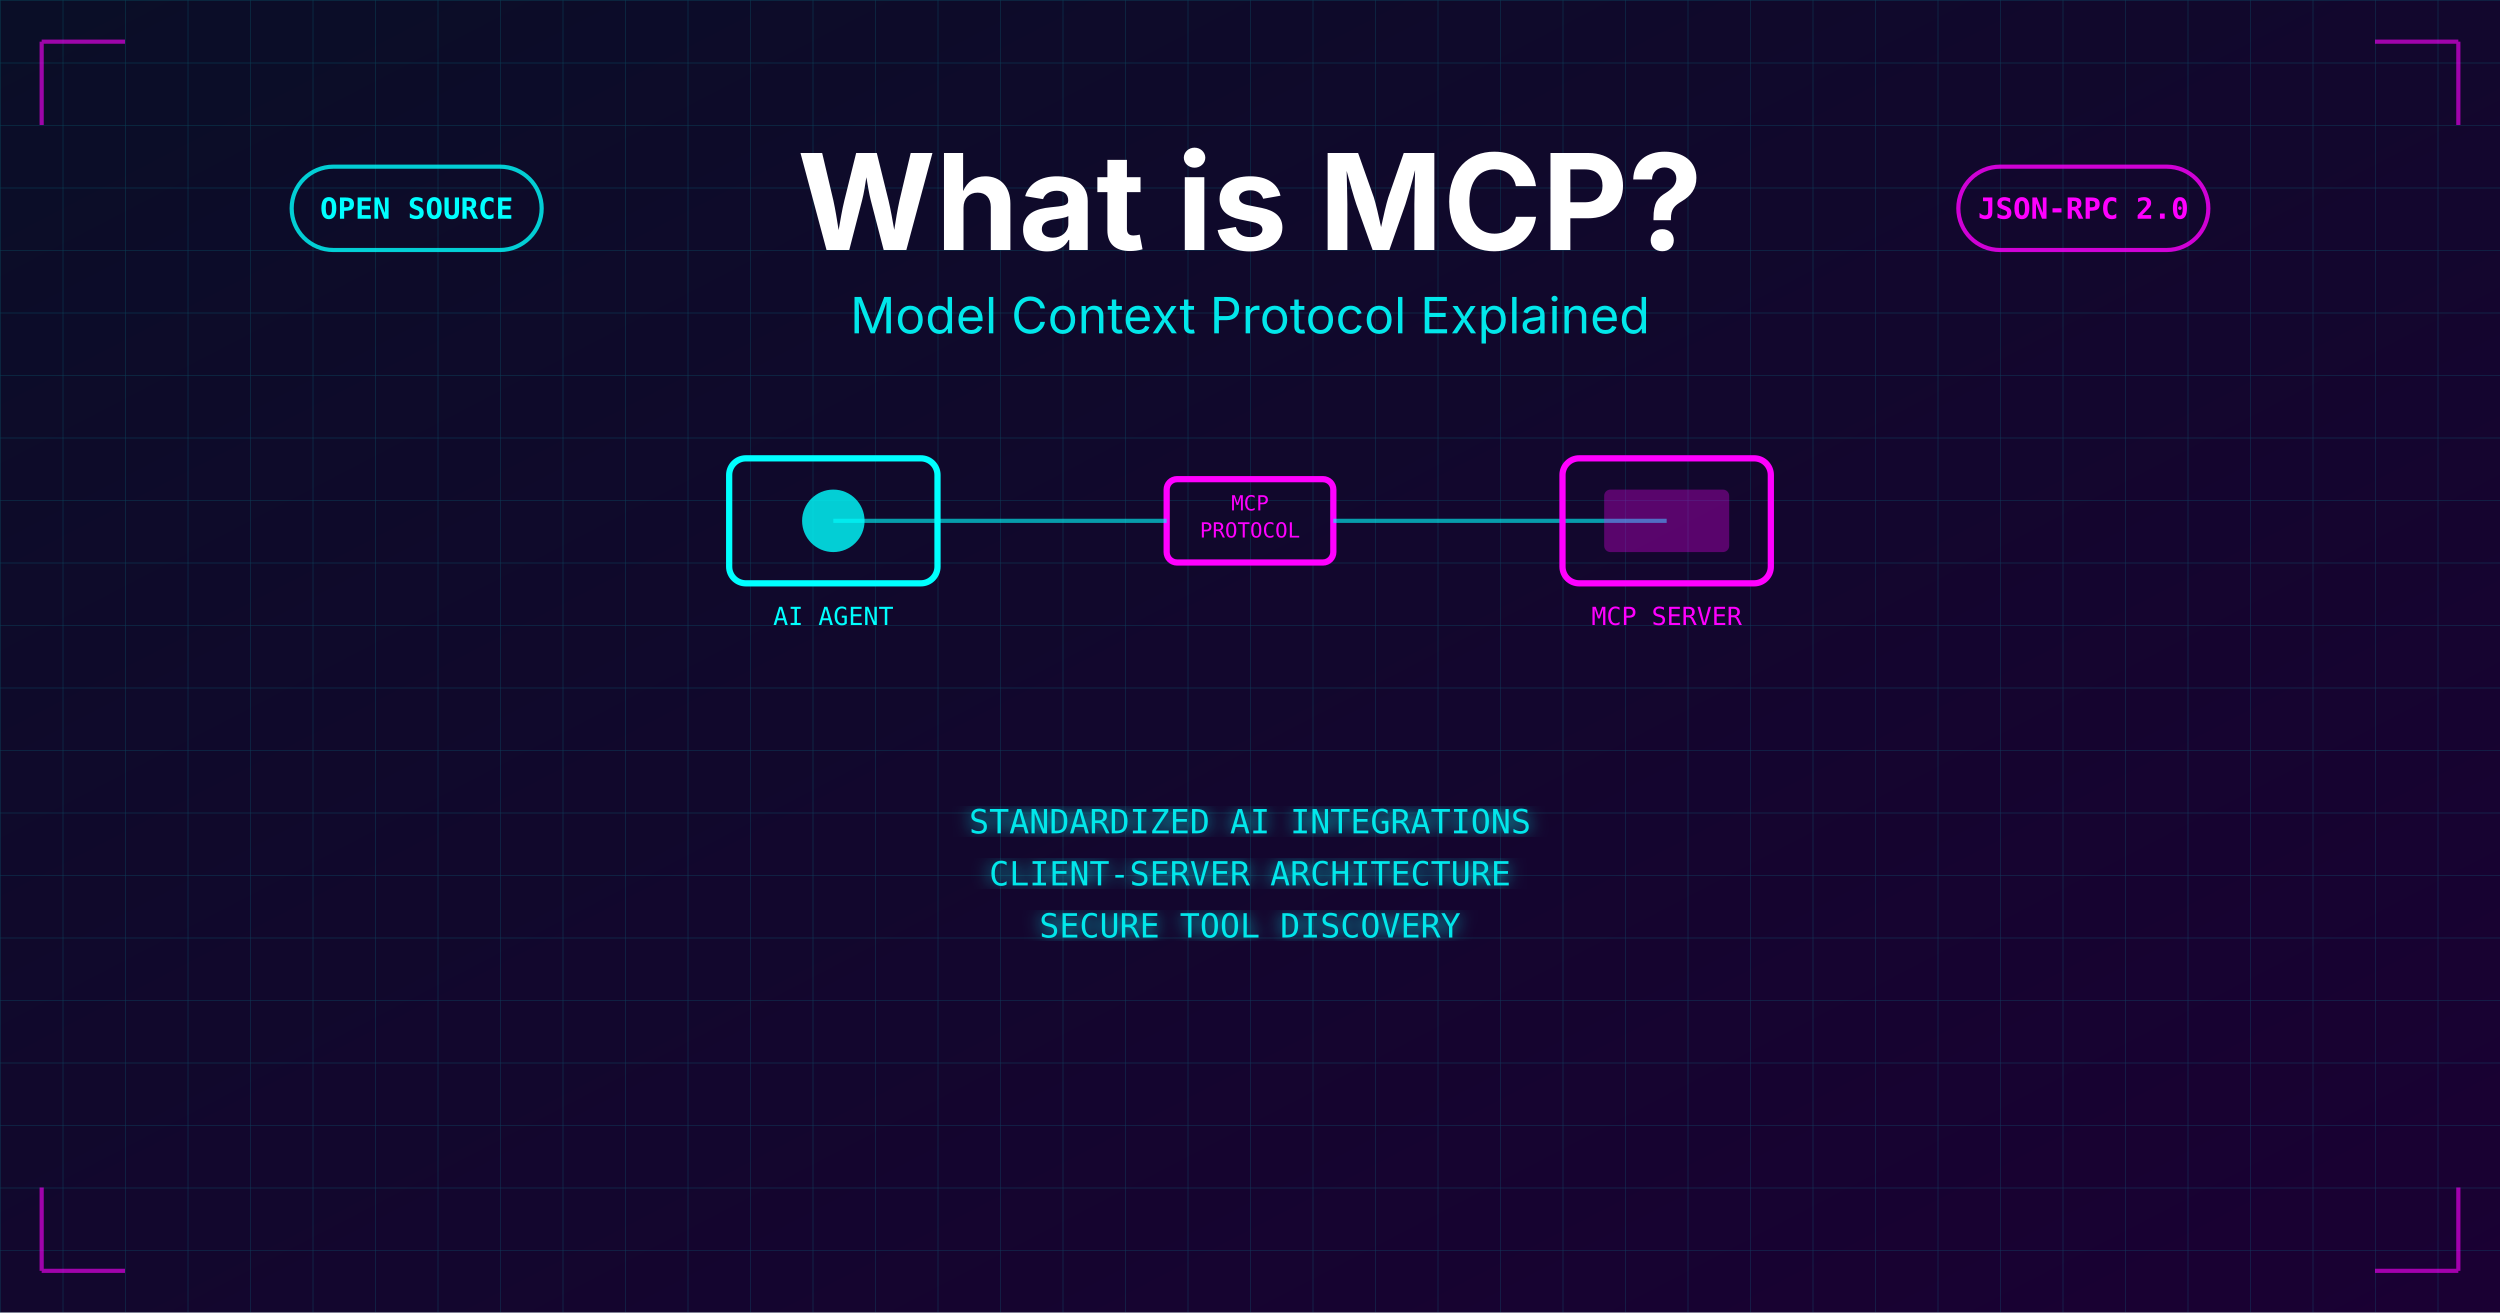
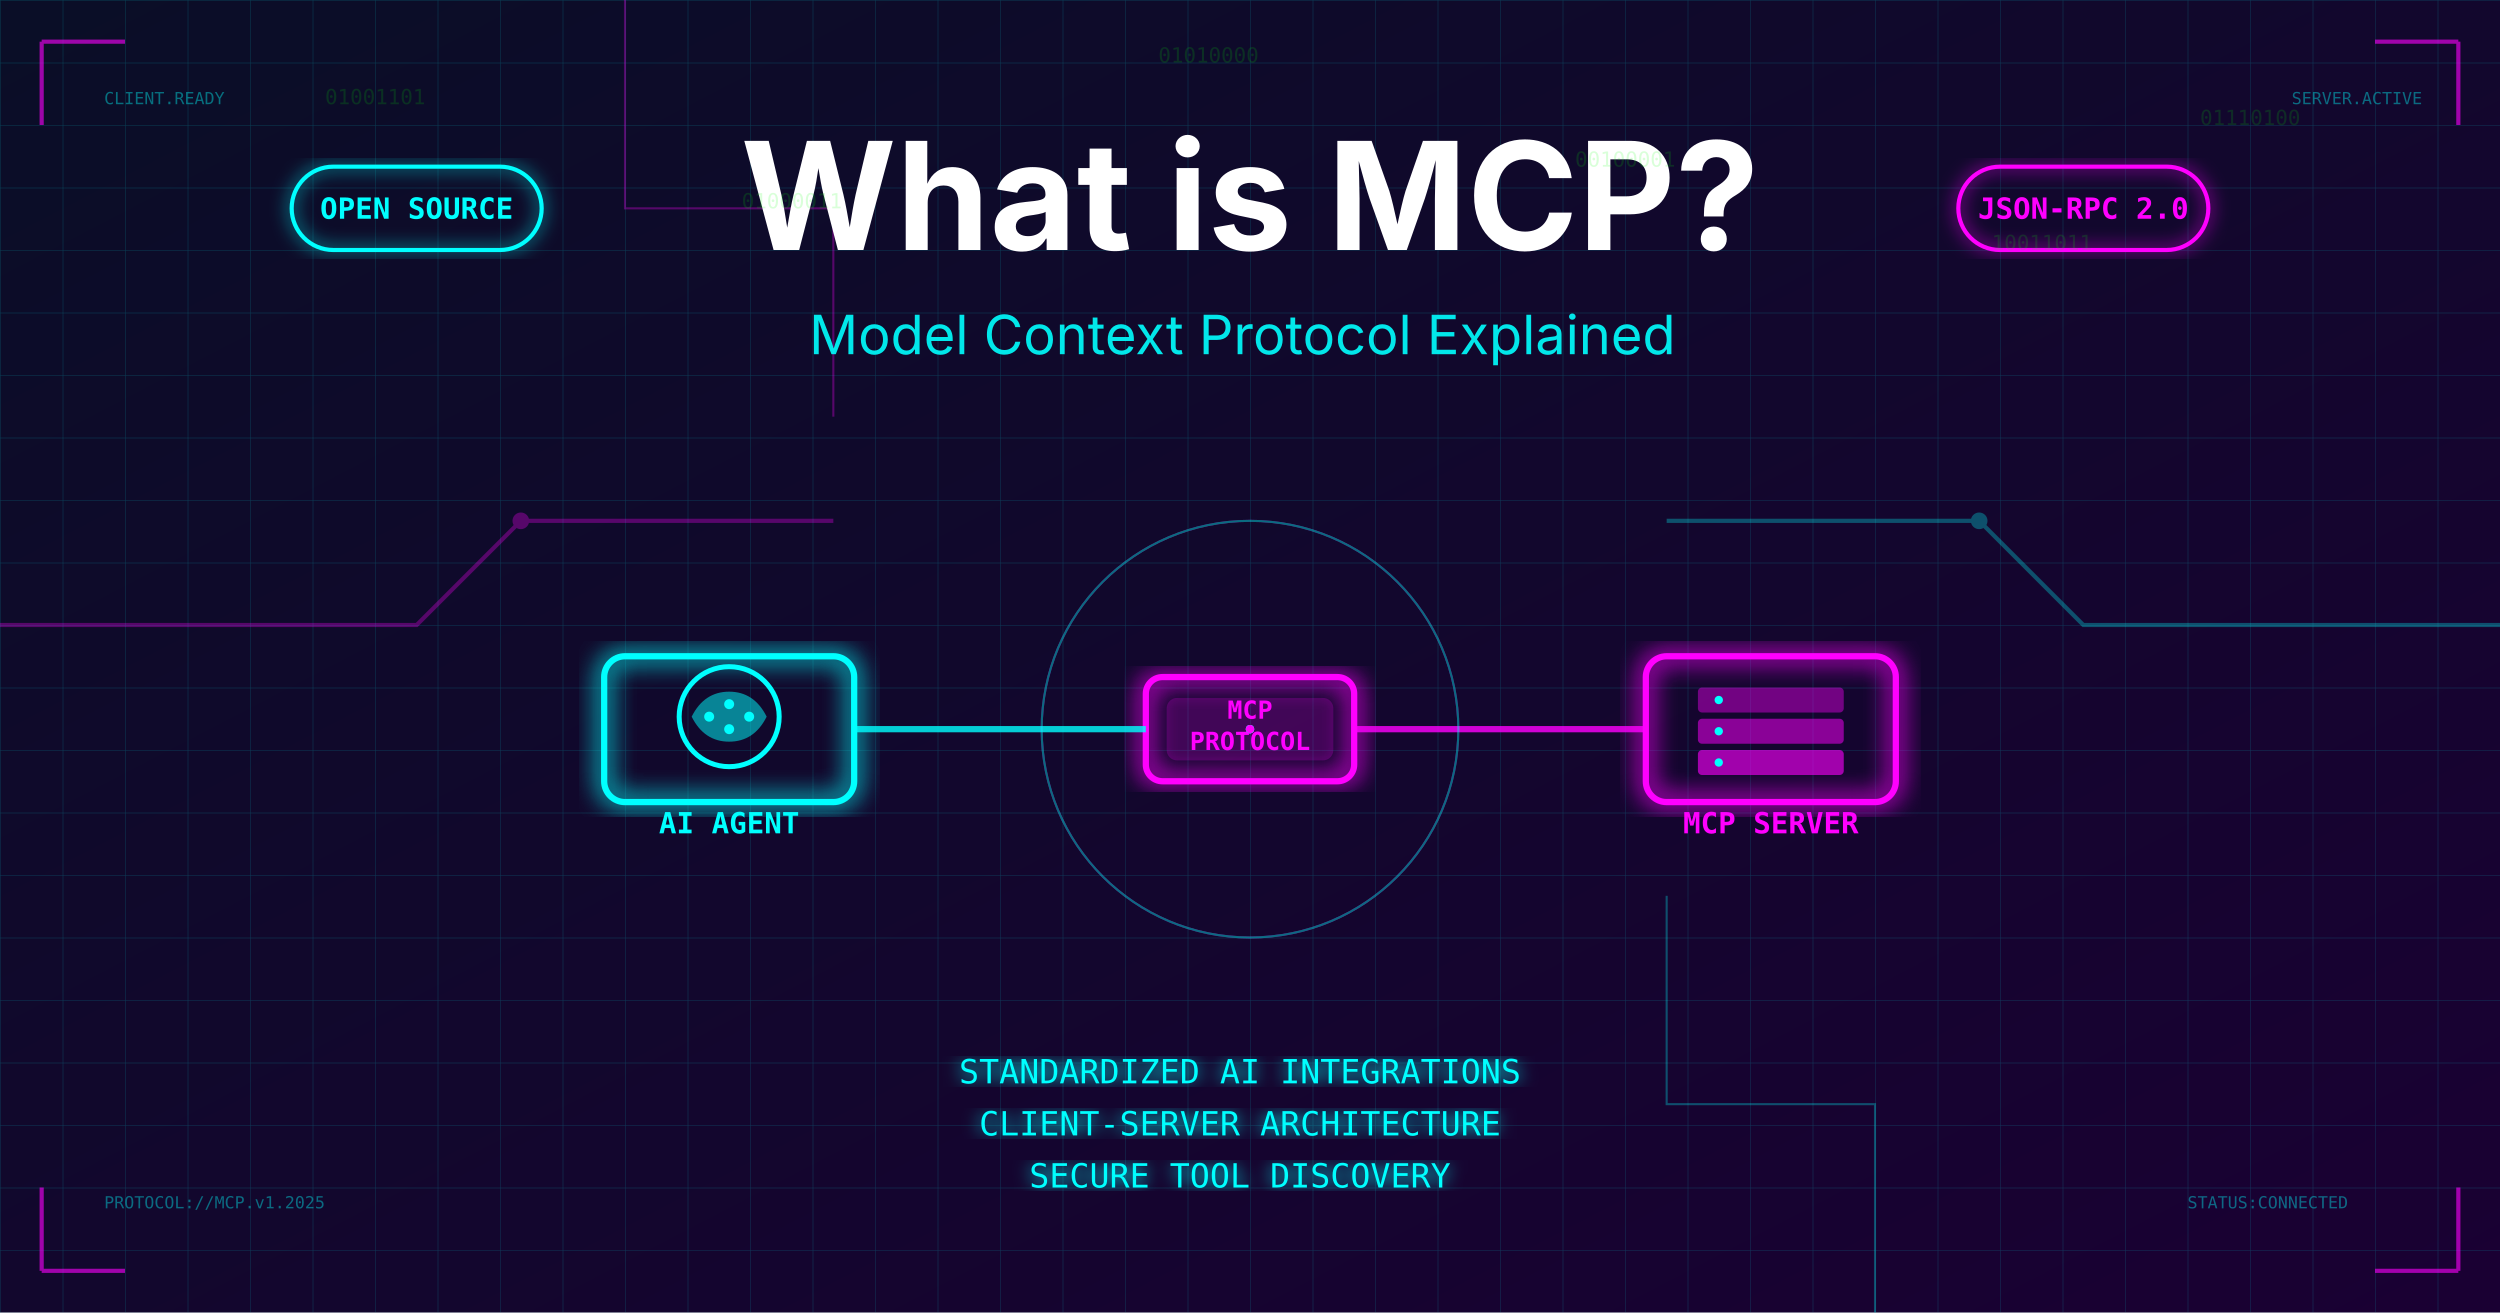
<svg xmlns="http://www.w3.org/2000/svg" width="1200" height="630" viewBox="0 0 1200 630">
  <defs>
    <linearGradient id="dark-gradient" x1="0%" y1="0%" x2="100%" y2="100%">
      <stop offset="0%" style="stop-color:#0a0e27;stop-opacity:1" />
      <stop offset="100%" style="stop-color:#1a0033;stop-opacity:1" />
    </linearGradient>
    <filter id="neon-glow">
      <feGaussianBlur stdDeviation="4" result="coloredBlur" />
      <feMerge>
        <feMergeNode in="coloredBlur" />
        <feMergeNode in="SourceGraphic" />
      </feMerge>
    </filter>
+     <filter id="strong-glow">
+       <feGaussianBlur stdDeviation="6" result="coloredBlur" />
+       <feMerge>
+         <feMergeNode in="coloredBlur" />
+         <feMergeNode in="coloredBlur" />
+         <feMergeNode in="SourceGraphic" />
+       </feMerge>
+     </filter>
    <pattern id="cyber-grid" width="30" height="30" patternUnits="userSpaceOnUse">
      <path d="M 30 0 L 0 0 0 30" fill="none" stroke="#00ffff" stroke-width="0.5" opacity="0.2" />
    </pattern>
  </defs>
  <rect width="1200" height="630" fill="url(#dark-gradient)" />
  <rect width="1200" height="630" fill="url(#cyber-grid)" />
-   <g transform="translate(600, 250)">
-     <g transform="translate(-200, 0)">
-       <rect x="-50" y="-30" width="100" height="60" rx="8" fill="none" stroke="#00ffff" stroke-width="3" />
-       <circle cx="0" cy="0" r="15" fill="#00ffff" opacity="0.8" />
-       <text x="0" y="50" font-family="monospace" font-size="12" fill="#00ffff" text-anchor="middle">AI AGENT</text>
+   <g opacity="0.3">
+     <path d="M 0 300 L 200 300 L 250 250 L 400 250" stroke="#ff00ff" stroke-width="2" fill="none">
+       <animate attributeName="opacity" values="0.3;0.6;0.3" dur="3s" repeatCount="indefinite" />
+     </path>
+     <path d="M 1200 300 L 1000 300 L 950 250 L 800 250" stroke="#00ffff" stroke-width="2" fill="none">
+       <animate attributeName="opacity" values="0.3;0.6;0.3" dur="3s" begin="1.5s" repeatCount="indefinite" />
+     </path>
+     <path d="M 300 0 L 300 100 L 400 100 L 400 200" stroke="#ff00ff" stroke-width="1" fill="none" />
+     <path d="M 900 630 L 900 530 L 800 530 L 800 430" stroke="#00ffff" stroke-width="1" fill="none" />
+     <circle cx="250" cy="250" r="4" fill="#ff00ff">
+       <animate attributeName="r" values="4;6;4" dur="2s" repeatCount="indefinite" />
+     </circle>
+     <circle cx="950" cy="250" r="4" fill="#00ffff">
+       <animate attributeName="r" values="4;6;4" dur="2s" begin="1s" repeatCount="indefinite" />
+     </circle>
+   </g>
+   <g transform="translate(600, 350)">
+     <g transform="translate(-250, 0)">
+       <rect x="-60" y="-35" width="120" height="70" rx="10" fill="none" stroke="#00ffff" stroke-width="3" filter="url(#strong-glow)">
+         <animate attributeName="stroke-opacity" values="0.7;1;0.7" dur="2s" repeatCount="indefinite" />
+       </rect>
+       <g transform="scale(1.2)">
+         <circle cx="0" cy="-5" r="20" fill="none" stroke="#00ffff" stroke-width="2" />
+         <path d="M -15 -5 Q -10 -15 0 -15 Q 10 -15 15 -5 Q 10 5 0 5 Q -10 5 -15 -5" fill="#00ffff" opacity="0.5">
+           <animate attributeName="opacity" values="0.3;0.7;0.3" dur="2s" repeatCount="indefinite" />
+         </path>
+         <circle cx="-8" cy="-5" r="2" fill="#00ffff" />
+         <circle cx="8" cy="-5" r="2" fill="#00ffff" />
+         <circle cx="0" cy="-10" r="2" fill="#00ffff" />
+         <circle cx="0" cy="0" r="2" fill="#00ffff" />
+       </g>
+       <text x="0" y="50" font-family="monospace" font-size="14" fill="#00ffff" text-anchor="middle" font-weight="bold">AI AGENT</text>
    </g>
    <g transform="translate(0, 0)">
-       <rect x="-40" y="-20" width="80" height="40" rx="5" fill="none" stroke="#ff00ff" stroke-width="3" />
-       <text x="0" y="-5" font-family="monospace" font-size="10" fill="#ff00ff" text-anchor="middle">MCP</text>
-       <text x="0" y="8" font-family="monospace" font-size="10" fill="#ff00ff" text-anchor="middle">PROTOCOL</text>
-       <g opacity="0.6">
-         <line x1="-40" y1="0" x2="-200" y2="0" stroke="#00ffff" stroke-width="2" />
-         <line x1="40" y1="0" x2="200" y2="0" stroke="#00ffff" stroke-width="2" />
+       <rect x="-50" y="-25" width="100" height="50" rx="8" fill="none" stroke="#ff00ff" stroke-width="3" filter="url(#strong-glow)" />
+       <rect x="-40" y="-15" width="80" height="30" rx="5" fill="#ff00ff" opacity="0.2">
+         <animate attributeName="opacity" values="0.1;0.3;0.1" dur="2s" repeatCount="indefinite" />
+       </rect>
+       <text x="0" y="-5" font-family="monospace" font-size="12" fill="#ff00ff" text-anchor="middle" font-weight="bold">MCP</text>
+       <text x="0" y="10" font-family="monospace" font-size="12" fill="#ff00ff" text-anchor="middle" font-weight="bold">PROTOCOL</text>
+       <g>
+         <circle r="2" fill="#00ffff">
+           <animate attributeName="cx" values="-250;0" dur="2s" repeatCount="indefinite" />
+           <animate attributeName="opacity" values="0;1;0" dur="2s" repeatCount="indefinite" />
+         </circle>
+         <circle r="2" fill="#ff00ff">
+           <animate attributeName="cx" values="0;250" dur="2s" repeatCount="indefinite" />
+           <animate attributeName="opacity" values="0;1;0" dur="2s" repeatCount="indefinite" />
+         </circle>
+         <circle r="2" fill="#00ffff">
+           <animate attributeName="cx" values="-250;0" dur="2s" begin="0.5s" repeatCount="indefinite" />
+           <animate attributeName="opacity" values="0;1;0" dur="2s" begin="0.5s" repeatCount="indefinite" />
+         </circle>
+         <circle r="2" fill="#ff00ff">
+           <animate attributeName="cx" values="0;250" dur="2s" begin="0.5s" repeatCount="indefinite" />
+           <animate attributeName="opacity" values="0;1;0" dur="2s" begin="0.5s" repeatCount="indefinite" />
+         </circle>
+       </g>
+       <g>
+         <line x1="-50" y1="0" x2="-190" y2="0" stroke="#00ffff" stroke-width="3" opacity="0.8">
+           <animate attributeName="stroke-dasharray" values="0 200;200 0" dur="2s" repeatCount="indefinite" />
+         </line>
+         <line x1="50" y1="0" x2="190" y2="0" stroke="#ff00ff" stroke-width="3" opacity="0.8">
+           <animate attributeName="stroke-dasharray" values="0 200;200 0" dur="2s" repeatCount="indefinite" />
+         </line>
      </g>
    </g>
-     <g transform="translate(200, 0)">
-       <rect x="-50" y="-30" width="100" height="60" rx="8" fill="none" stroke="#ff00ff" stroke-width="3" />
-       <rect x="-30" y="-15" width="60" height="30" rx="3" fill="#ff00ff" opacity="0.3" />
-       <text x="0" y="50" font-family="monospace" font-size="12" fill="#ff00ff" text-anchor="middle">MCP SERVER</text>
+     <g transform="translate(250, 0)">
+       <rect x="-60" y="-35" width="120" height="70" rx="10" fill="none" stroke="#ff00ff" stroke-width="3" filter="url(#strong-glow)">
+         <animate attributeName="stroke-opacity" values="0.7;1;0.7" dur="2s" begin="0.5s" repeatCount="indefinite" />
+       </rect>
+       <g>
+         <rect x="-35" y="-20" width="70" height="12" rx="2" fill="#ff00ff" opacity="0.4" />
+         <rect x="-35" y="-5" width="70" height="12" rx="2" fill="#ff00ff" opacity="0.5" />
+         <rect x="-35" y="10" width="70" height="12" rx="2" fill="#ff00ff" opacity="0.6" />
+         <circle cx="-25" cy="-14" r="2" fill="#00ffff">
+           <animate attributeName="opacity" values="0.3;1;0.3" dur="1s" repeatCount="indefinite" />
+         </circle>
+         <circle cx="-25" cy="1" r="2" fill="#00ffff">
+           <animate attributeName="opacity" values="0.3;1;0.3" dur="1s" begin="0.3s" repeatCount="indefinite" />
+         </circle>
+         <circle cx="-25" cy="16" r="2" fill="#00ffff">
+           <animate attributeName="opacity" values="0.3;1;0.3" dur="1s" begin="0.6s" repeatCount="indefinite" />
+         </circle>
+       </g>
+       <text x="0" y="50" font-family="monospace" font-size="14" fill="#ff00ff" text-anchor="middle" font-weight="bold">MCP SERVER</text>
+     </g>
+     <g opacity="0.4">
+       <circle cx="0" cy="0" r="100" fill="none" stroke="#ff00ff" stroke-width="1">
+         <animate attributeName="r" values="50;150;50" dur="4s" repeatCount="indefinite" />
+         <animate attributeName="opacity" values="0.6;0;0.6" dur="4s" repeatCount="indefinite" />
+       </circle>
+       <circle cx="0" cy="0" r="100" fill="none" stroke="#00ffff" stroke-width="1">
+         <animate attributeName="r" values="50;150;50" dur="4s" begin="2s" repeatCount="indefinite" />
+         <animate attributeName="opacity" values="0.6;0;0.6" dur="4s" begin="2s" repeatCount="indefinite" />
+       </circle>
    </g>
  </g>
-   <text x="600" y="120" font-family="system-ui, -apple-system, sans-serif" font-size="64" font-weight="bold" text-anchor="middle" fill="white">
+   <text x="600" y="120" font-family="system-ui, -apple-system, sans-serif" font-size="72" font-weight="bold" text-anchor="middle" fill="white">
    What is MCP?
  </text>
-   <text x="600" y="160" font-family="system-ui, -apple-system, sans-serif" font-size="24" text-anchor="middle" fill="#00ffff" opacity="0.9">
+   <text x="600" y="170" font-family="system-ui, -apple-system, sans-serif" font-size="26" text-anchor="middle" fill="#00ffff" opacity="0.9">
    Model Context Protocol Explained
+     <animate attributeName="opacity" values="0.6;1;0.6" dur="3s" repeatCount="indefinite" />
  </text>
-   <text x="600" y="400" font-family="monospace" font-size="16" text-anchor="middle" fill="#00ffff" opacity="0.9" filter="url(#neon-glow)">
+   <text x="600" y="520" font-family="monospace" font-size="16" text-anchor="middle" fill="#00ffff" filter="url(#neon-glow)">
    STANDARDIZED AI INTEGRATIONS
+     <animate attributeName="opacity" values="0.5;1;0.5" dur="2s" repeatCount="indefinite" />
  </text>
-   <text x="600" y="425" font-family="monospace" font-size="16" text-anchor="middle" fill="#00ffff" opacity="0.9" filter="url(#neon-glow)">
+   <text x="600" y="545" font-family="monospace" font-size="16" text-anchor="middle" fill="#00ffff" filter="url(#neon-glow)">
    CLIENT-SERVER ARCHITECTURE
+     <animate attributeName="opacity" values="0.5;1;0.5" dur="2s" begin="0.3s" repeatCount="indefinite" />
  </text>
-   <text x="600" y="450" font-family="monospace" font-size="16" text-anchor="middle" fill="#00ffff" opacity="0.9" filter="url(#neon-glow)">
+   <text x="600" y="570" font-family="monospace" font-size="16" text-anchor="middle" fill="#00ffff" filter="url(#neon-glow)">
    SECURE TOOL DISCOVERY
+     <animate attributeName="opacity" values="0.5;1;0.5" dur="2s" begin="0.6s" repeatCount="indefinite" />
  </text>
  <g transform="translate(200, 100)">
-     <rect x="-60" y="-20" width="120" height="40" rx="20" fill="none" stroke="#00ffff" stroke-width="2" opacity="0.8" />
+     <rect x="-60" y="-20" width="120" height="40" rx="20" fill="none" stroke="#00ffff" stroke-width="2" filter="url(#neon-glow)">
+       <animate attributeName="stroke-width" values="2;3;2" dur="3s" repeatCount="indefinite" />
+     </rect>
    <text x="0" y="5" font-family="monospace" font-size="14" fill="#00ffff" text-anchor="middle" font-weight="bold">OPEN SOURCE</text>
  </g>
  <g transform="translate(1000, 100)">
-     <rect x="-60" y="-20" width="120" height="40" rx="20" fill="none" stroke="#ff00ff" stroke-width="2" opacity="0.8" />
+     <rect x="-60" y="-20" width="120" height="40" rx="20" fill="none" stroke="#ff00ff" stroke-width="2" filter="url(#neon-glow)">
+       <animate attributeName="stroke-width" values="2;3;2" dur="3s" begin="1.5s" repeatCount="indefinite" />
+     </rect>
    <text x="0" y="5" font-family="monospace" font-size="14" fill="#ff00ff" text-anchor="middle" font-weight="bold">JSON-RPC 2.0</text>
  </g>
-   <g stroke="#ff00ff" stroke-width="2" fill="none" opacity="0.6">
-     <path d="M 20 20 L 60 20 M 20 20 L 20 60" />
-     <path d="M 1180 20 L 1140 20 M 1180 20 L 1180 60" />
-     <path d="M 20 610 L 60 610 M 20 610 L 20 570" />
-     <path d="M 1180 610 L 1140 610 M 1180 610 L 1180 570" />
+   <g font-family="monospace" font-size="10" fill="#00ff00" opacity="0.15">
+     <text x="150" y="50">
+       <animate attributeName="y" values="50;650;50" dur="10s" repeatCount="indefinite" />
+       01001101
+     </text>
+     <text x="350" y="100">
+       <animate attributeName="y" values="100;700;100" dur="11s" repeatCount="indefinite" />
+       01000011
+     </text>
+     <text x="550" y="30">
+       <animate attributeName="y" values="30;630;30" dur="9s" repeatCount="indefinite" />
+       01010000
+     </text>
+     <text x="750" y="80">
+       <animate attributeName="y" values="80;680;80" dur="12s" repeatCount="indefinite" />
+       00100001
+     </text>
+     <text x="950" y="120">
+       <animate attributeName="y" values="120;720;120" dur="10.5s" repeatCount="indefinite" />
+       10011011
+     </text>
+     <text x="1050" y="60">
+       <animate attributeName="y" values="60;660;60" dur="11.5s" repeatCount="indefinite" />
+       01110100
+     </text>
+   </g>
+   <g stroke="#ff00ff" stroke-width="2" fill="none">
+     <g opacity="0.6">
+       <path d="M 20 20 L 60 20 M 20 20 L 20 60" />
+       <path d="M 1180 20 L 1140 20 M 1180 20 L 1180 60" />
+       <path d="M 20 610 L 60 610 M 20 610 L 20 570" />
+       <path d="M 1180 610 L 1140 610 M 1180 610 L 1180 570" />
+     </g>
+     <animate attributeName="opacity" values="0.4;0.8;0.4" dur="2s" repeatCount="indefinite" />
+   </g>
+   <g opacity="0.4" font-family="monospace" font-size="8" fill="#00ffff">
+     <text x="50" y="580">PROTOCOL://MCP.v1.2025</text>
+     <text x="1050" y="580">STATUS:CONNECTED</text>
+     <text x="50" y="50">CLIENT.READY</text>
+     <text x="1100" y="50">SERVER.ACTIVE</text>
  </g>
</svg>
